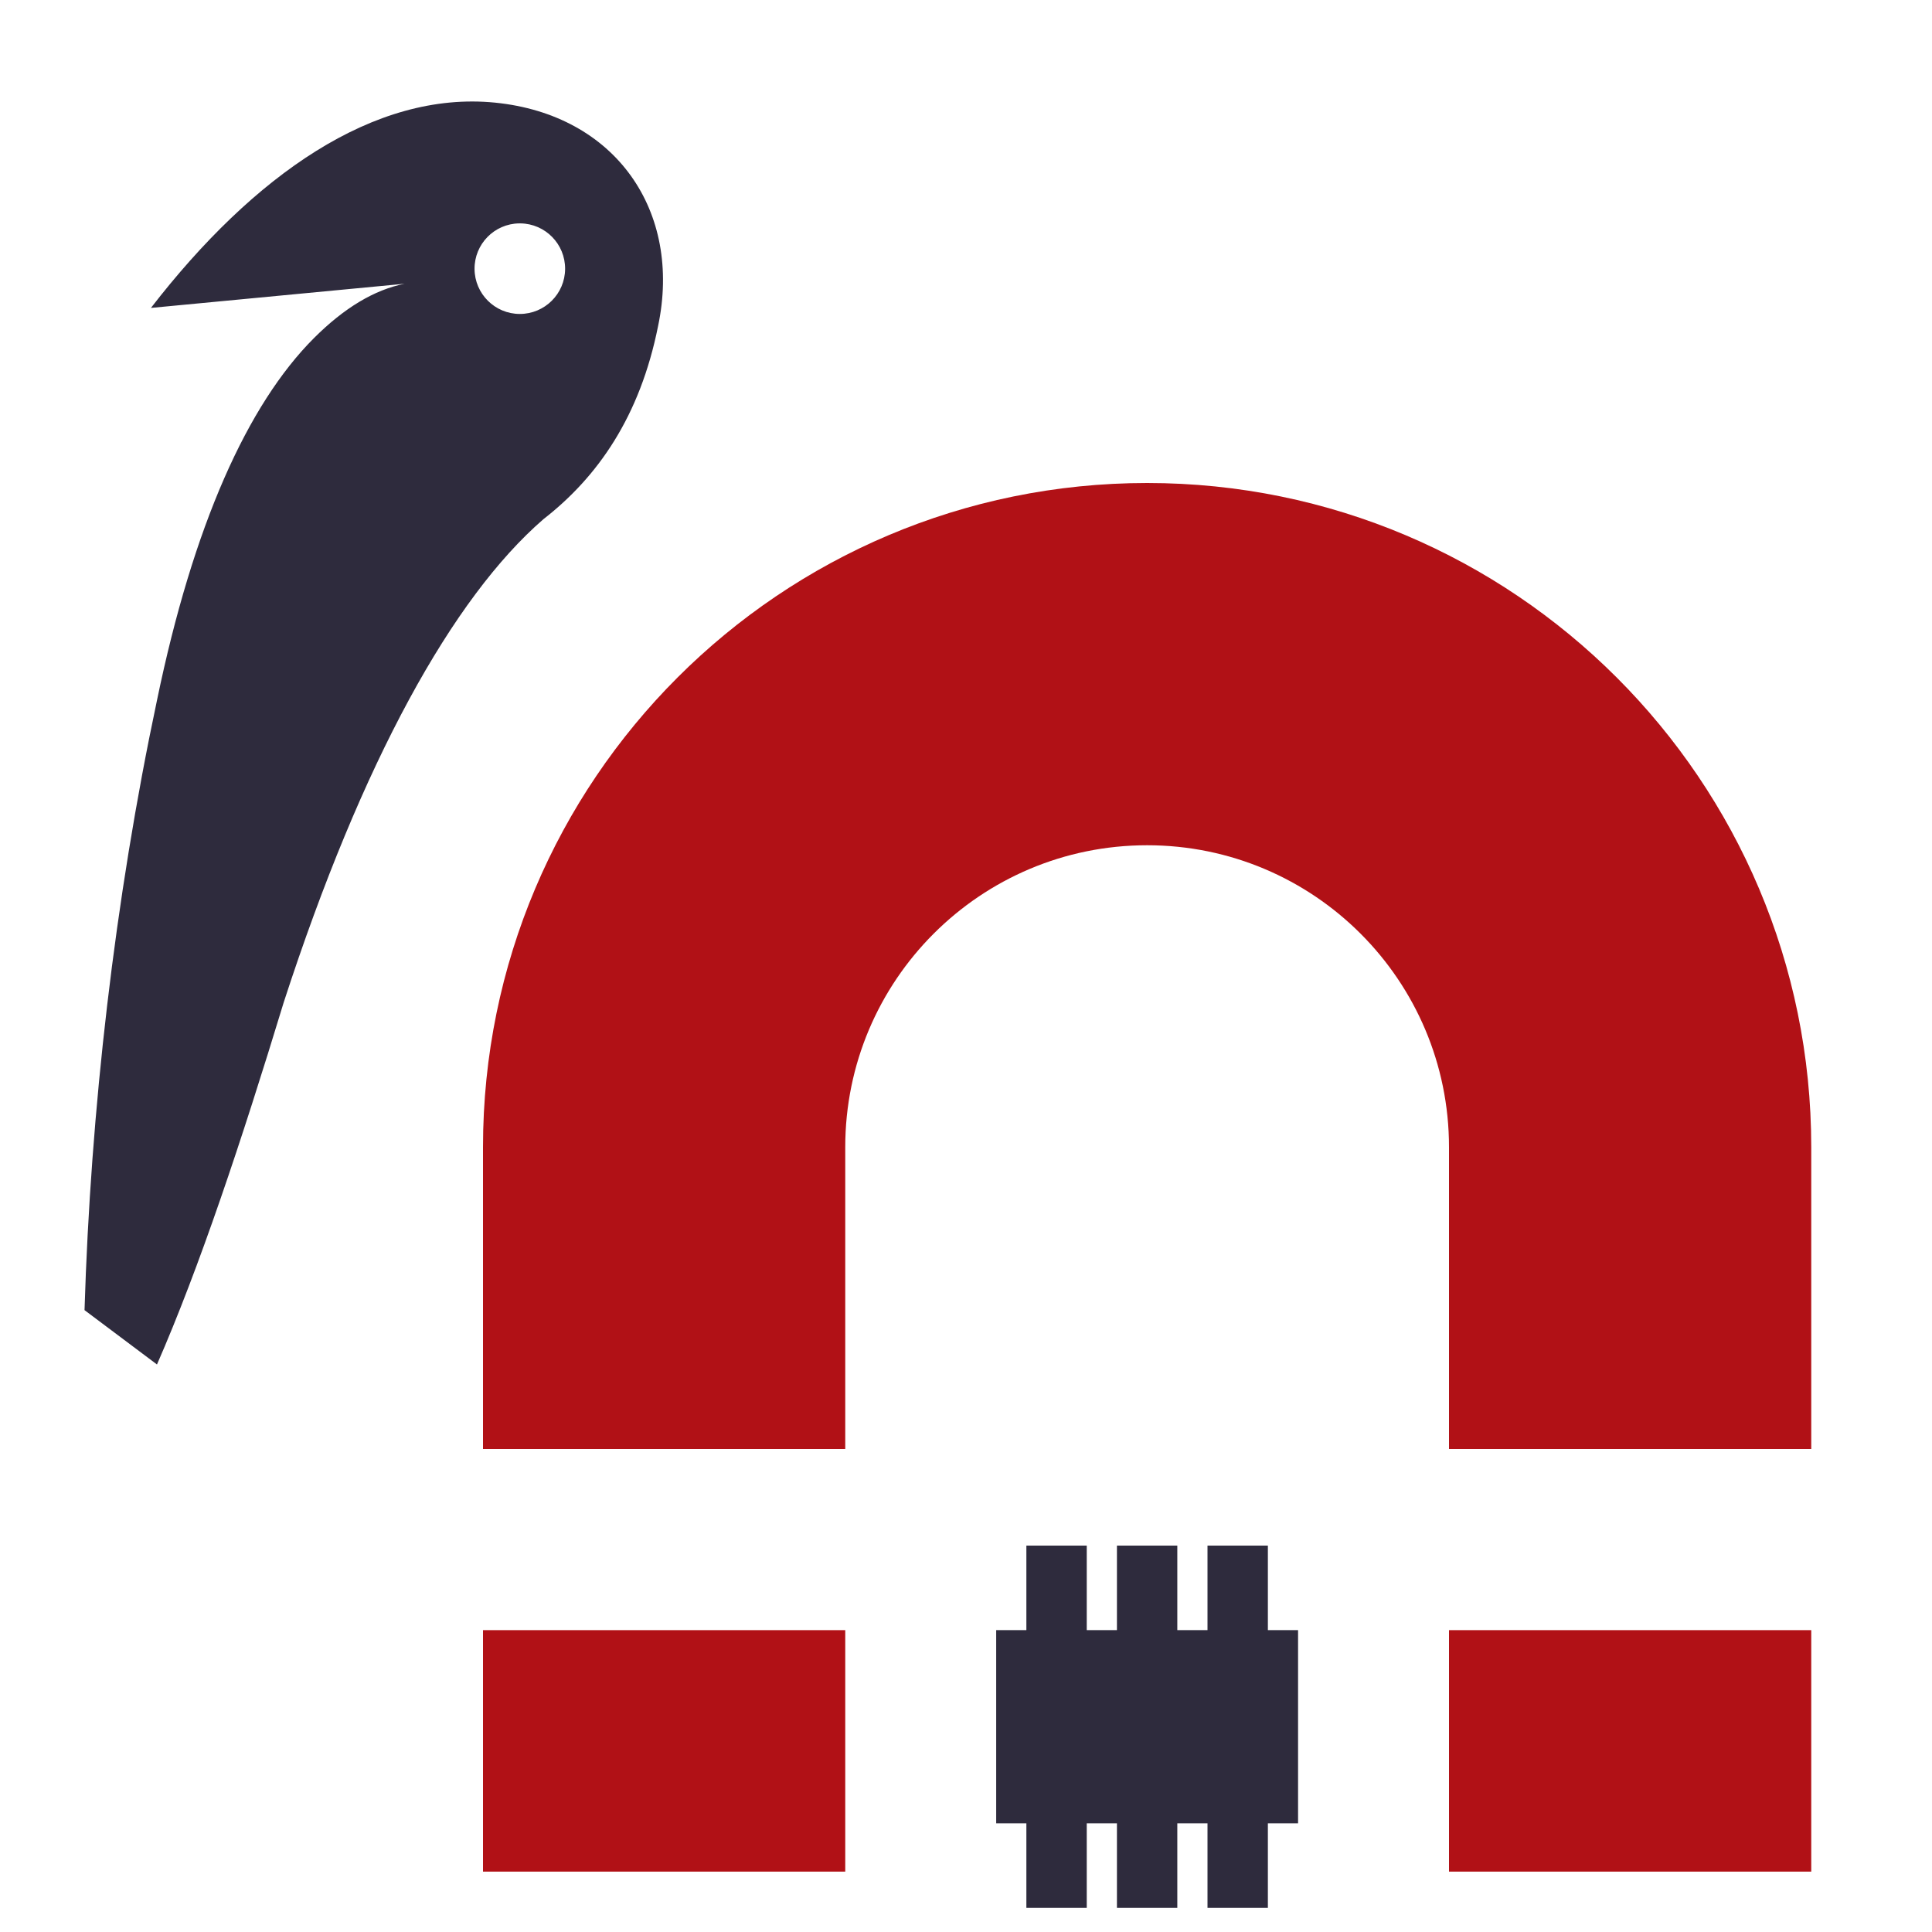
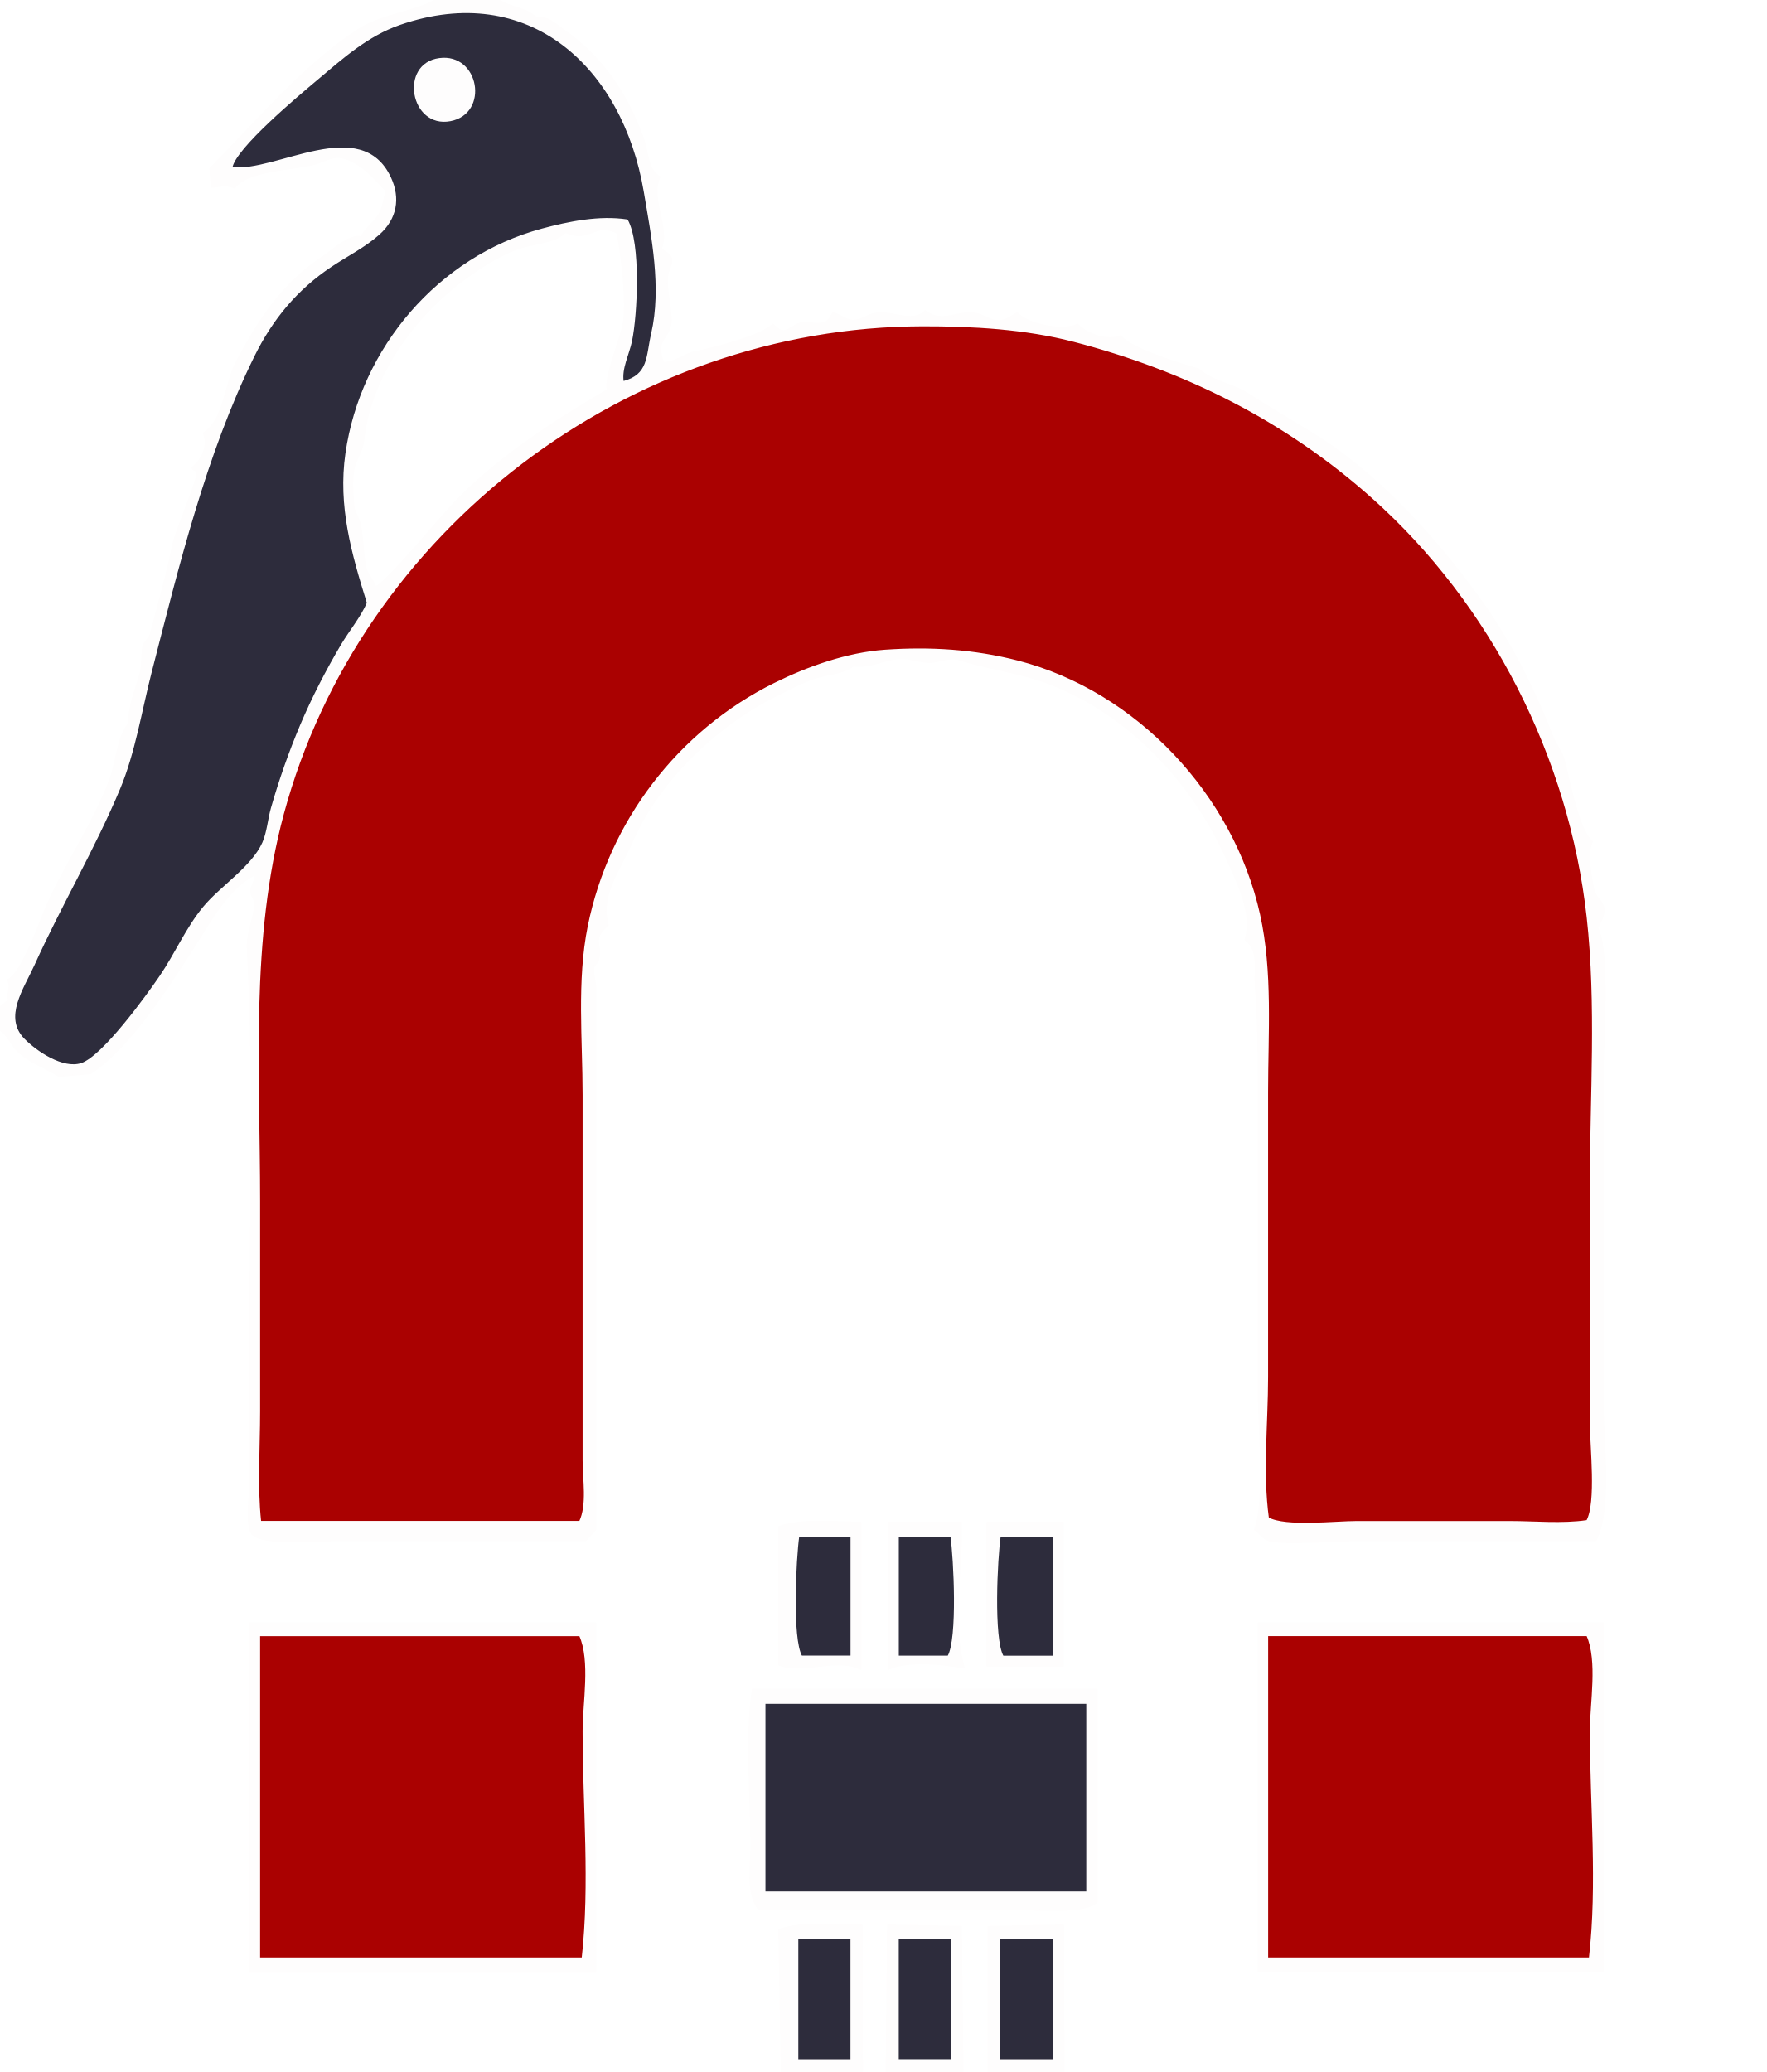
- <svg xmlns="http://www.w3.org/2000/svg" viewBox="0 0 32 32">
-   <path fill="#b11116" d="M8 24V19A11 11 0 0 1 30 19V24H24V19A5 5 0 0 0 14 19V24ZM8 27H14V31H8ZM24 27H30V31H24Z" />
-   <path fill="#2e2b3d" fill-rule="evenodd" d="M2.5 5.1       C4.2 2.9 6.2 1.5 8.2 1.7 C10.2 1.9 11.3 3.5 10.9 5.4       C10.6 6.9 9.9 7.9 9.0 8.6       C7.5 9.9 6.0 12.6 4.7 16.6 C4.0 18.9 3.3 21.0 2.6 22.6       L1.4 21.7 C1.5 18.4 1.9 14.9 2.6 11.6       C3.2 8.7 4.1 6.7 5.2 5.6 C5.7 5.1 6.2 4.8 6.7 4.7 Z       M8.6 3.7a0.75 0.75 0 1 0 0.02 0 z" />
-   <path fill="#2e2b3d" d="M16.5 27H21.5V30.2H16.5ZM17 25.6H18V27H17ZM18.5 25.6H19.5V27H18.5ZM20 25.6H21V27H20ZM17 30.2H18V31.6H17ZM18.5 30.2H19.5V31.6H18.5ZM20 30.2H21V31.6H20Z" />
+ <svg xmlns="http://www.w3.org/2000/svg" viewBox="0 0 307 360" width="307" height="360">
+   <path d="M275.75 264.23C271.4 264.88 266.65 264.39 262.25 264.39C253.42 264.39 244.58 264.39 235.75 264.39C232.02 264.39 223.33 265.42 220.34 263.75C219.25 255.87 220.2 247.22 220.2 239.25C220.2 222.75 220.2 206.25 220.2 189.75C220.2 179.54 221.03 168.88 218.8 158.87C214.2 138.19 197.4 120.18 176.78 114.88C169.18 112.93 161.61 112.46 153.75 113.01C147.23 113.47 140.37 115.9 134.56 118.78C117.9 127.05 105.93 142.71 102.24 160.94C100.33 170.38 101.35 180.66 101.35 190.25C101.35 203.58 101.35 216.92 101.35 230.25C101.35 238.08 101.35 245.92 101.35 253.75C101.35 257 102.14 261.45 100.75 264.37C82.25 264.37 63.75 264.37 45.25 264.37C44.57 258.11 45.07 251.56 45.07 245.25C45.07 233.08 45.07 220.92 45.07 208.75C45.07 186.32 43.31 163.23 49.2 141.38C62.53 91.98 109.28 56.68 160.25 56.57C168.92 56.55 178.11 57.07 186.54 59.26C205.86 64.27 223.38 73.03 238.37 86.38C259.22 104.94 272.72 131.67 275.8 159.31C277.5 174.57 276.36 190.42 276.36 205.75C276.36 219.58 276.36 233.42 276.36 247.25C276.36 251.28 277.49 261.04 275.75 264.23ZM100.75 284.15C102.73 288.52 101.35 295.94 101.35 300.75C101.35 313.68 102.64 327.38 101.19 340.22C82.48 340.22 63.78 340.22 45.07 340.22C45.07 321.53 45.07 302.84 45.07 284.15C63.63 284.15 82.19 284.15 100.75 284.15ZM275.76 284.14C277.73 288.54 276.36 295.92 276.36 300.75C276.36 313.67 277.69 327.4 276.19 340.22C257.53 340.22 238.87 340.22 220.21 340.22C220.21 321.53 220.21 302.84 220.21 284.14C238.73 284.14 257.24 284.14 275.76 284.14Z" fill="#aa0101" fill-rule="evenodd" stroke="#aa0101" stroke-width="0.25" stroke-linejoin="round" />
+   <path d="M108.25 66.35C107.85 64.06 109.2 61.56 109.68 59.28C110.65 54.65 111.23 42.24 108.96 38.25C104.12 37.51 98.83 38.59 94.15 39.85C76.25 44.68 62.77 60.48 60.14 78.77C58.82 87.92 61.2 96.2 63.87 104.75C62.75 107.33 60.78 109.66 59.34 112.09C56.7 116.57 54.3 121.22 52.27 126.01C50.3 130.67 48.6 135.51 47.2 140.4C46.65 142.32 46.5 144.63 45.69 146.45C43.81 150.66 38.33 154.08 35.4 157.63C32.41 161.24 30.49 165.76 27.85 169.62C25.52 173.04 17.86 183.63 14.13 184.83C10.89 185.86 6.35 182.78 4.18 180.59C0.39 176.76 4.02 171.73 5.87 167.64C10.52 157.35 16.39 147.44 20.75 137.03C23.37 130.78 24.52 123.45 26.2 116.89C30.93 98.5 35.66 78.93 44.1 61.83C47.26 55.43 51.53 50.25 57.51 46.26C60.28 44.41 63.39 42.87 65.88 40.63C68.82 37.98 69.48 34.49 67.82 30.9C62.72 19.89 47.97 30.11 40.25 29.16C40.73 25.75 51.99 16.39 55.06 13.8C59.52 10.04 63.83 6.16 69.43 4.22C91.98 -3.59 108.31 11.68 111.97 33.25C113.31 41.17 115.1 50.02 113.26 57.98C112.34 61.94 112.83 65.17 108.25 66.35ZM76.33 10.22C69.45 11.14 71.4 22.22 78.23 20.93C84.91 19.67 83.15 9.3 76.33 10.22ZM138.75 266.86C141.8 266.86 144.85 266.86 147.9 266.86C147.9 273.83 147.9 280.8 147.9 287.77C145.02 287.77 142.13 287.77 139.25 287.77C137.49 284.74 138.19 270.77 138.75 266.86ZM156.04 266.85C159.11 266.85 162.18 266.85 165.25 266.85C165.82 270.77 166.51 284.75 164.75 287.78C161.85 287.78 158.94 287.78 156.04 287.78C156.04 280.81 156.04 273.83 156.04 266.85ZM173.75 266.85C176.84 266.85 179.94 266.85 183.03 266.85C183.03 273.83 183.03 280.81 183.03 287.79C180.11 287.79 177.18 287.79 174.25 287.79C172.49 284.76 173.17 270.75 173.75 266.85ZM188.86 295.91C188.86 306.86 188.86 317.81 188.86 328.76C170.2 328.76 151.53 328.76 132.87 328.76C132.87 317.81 132.87 306.86 132.87 295.91C151.53 295.91 170.2 295.91 188.86 295.91ZM147.89 336.77C147.89 343.81 147.89 350.86 147.89 357.9C144.79 357.9 141.68 357.9 138.58 357.9C138.58 350.86 138.58 343.81 138.58 336.77C141.68 336.77 144.79 336.77 147.89 336.77ZM165.42 336.76C165.42 343.8 165.42 350.85 165.42 357.89C162.29 357.89 159.16 357.89 156.03 357.89C156.03 350.85 156.03 343.8 156.03 336.76C159.16 336.76 162.29 336.76 165.42 336.76ZM183.03 336.75C183.03 343.8 183.03 350.85 183.03 357.9C179.88 357.9 176.73 357.9 173.57 357.9C173.57 350.85 173.57 343.8 173.57 336.75C176.73 336.75 179.88 336.75 183.03 336.75Z" fill="#2d2c3c" fill-rule="evenodd" stroke="#2d2c3c" stroke-width="0.25" stroke-linejoin="round" />
+   <path d="M75.53 0.08C79.29 0.08 83.06 0.08 86.82 0.08C89.01 1.46 91.33 1.28 93.25 3.15C95.33 2.88 96.12 3.95 97.83 5.13C104.66 9.84 109 16.42 111.75 24C112.65 26.48 112.35 29.27 114.65 30.75C112.79 34.45 116.45 39.55 114.85 43.25C115.43 43.67 116.31 44.06 116.59 44.77C116.96 45.68 116.13 46.86 116 47.75C115.63 50.22 116.83 54.47 116.55 56.23C116.11 59.06 113.78 58.82 115.25 63C117.4 63.02 118.82 61.5 120.84 61.12C123.71 60.59 132.57 58.28 134.25 56.35C134.86 56.79 135.39 57.54 136.23 57.48C137.09 57.42 138.28 56.22 139.34 56.09C140.57 55.95 141.96 56.45 143.16 56.09C144.02 55.83 144.3 54.96 144.75 54.35C145.86 54.65 146.66 55.4 147.75 55.63C149.2 55.94 150.53 54.82 151.77 54.52C154.84 53.77 158.53 56.39 160.75 54C163.84 56.41 166.4 53.76 169.75 54.52C171.2 54.84 172.56 56.12 174.25 55.65C175.1 55.41 176.01 54.79 176.75 54.35C178.58 56.49 184.9 57.6 187.25 56.35C188.79 58.12 192.6 59.35 194.75 58.35C196.11 60.44 205.19 63.31 208.25 64.12C210.47 66.2 214.17 66.72 216.83 68.42C220.47 70.75 224.29 73.02 227.98 75.26C239.06 81.99 249.12 93.08 256.73 103.52C262.27 111.11 266.47 119.55 269.85 128.16C270.35 129.44 271.39 130.62 271.75 132C272.65 135.53 274.24 144.15 276.65 146.25C275.59 148.08 276.43 152.31 276.92 154.66C277.16 155.85 278.44 156.58 278.65 157.75C278.87 158.95 278.01 160.2 277.56 161.25C279.74 165.11 278.5 181.38 278.5 186.75C278.5 205.75 278.5 224.75 278.5 243.75C278.5 250.13 280.09 262.35 277.25 267.65C263.42 267.65 249.58 267.65 235.75 267.65C232.8 267.65 222.39 268.45 220.27 267.59C219.5 267.28 218.71 266.26 218 265.75C219.91 260.92 218.65 247.57 218.65 241.75C218.65 223.75 218.65 205.75 218.65 187.75C218.65 182.21 218.54 176.68 218.14 171.25C217.91 168.11 218.86 165.22 216.35 163.25C217.77 158.75 215.03 153.45 213.11 149.16C207.25 136.05 196.34 124.26 182.66 118.91C177.35 116.83 171.85 116.27 166.73 114.62C165.21 114.13 163.7 114.79 162.25 115C160.27 115.28 158.62 114.4 156.75 114.4C153.55 114.41 151.68 116.06 148.25 115.7C146.26 117.12 144 117.06 141.81 117.74C139.51 118.46 137.05 119.78 134.83 120.88C124.34 126.11 114.25 135.85 109.73 146.48C107.87 150.88 104.09 155.52 105.65 160.75C102.62 163.38 104.69 163.78 103.98 166.73C103.82 167.41 103.2 167.59 103.11 168.27C102.99 169.12 103.5 170.75 103.5 171.75C103.5 177.08 103.5 182.42 103.5 187.75C103.5 213.75 103.5 239.75 103.5 265.75C102.92 266.38 102.33 267.02 101.75 267.65C87.42 267.65 73.08 267.65 58.75 267.65C55.4 267.65 45.73 268.63 43.75 266.5C42.66 264.6 43.42 260.14 43.42 257.75C43.42 250.42 43.42 243.08 43.42 235.75C43.42 212.15 44.25 188.21 43 164.75C42.87 162.31 44.12 159.48 44.3 157.23C44.38 156.3 43.54 155.68 43.59 154.75C43.66 153.61 44.42 153.26 44.25 152C39.55 154.35 36.44 160.29 33.73 164.48C29.2 171.51 22.71 181.85 15.75 186.5C13.92 186.67 12.08 186.83 10.25 187C7.93 185.5 5.13 184.6 3.09 182.64C1.94 181.53 1.38 179.87 0.08 179C0.08 177.63 0.08 176.27 0.08 174.9C0.55 174.52 1.02 174.13 1.49 173.75C1.17 172.07 2.02 171.73 1.35 170.25C3.98 168.9 6.89 160.1 8.29 157C11.39 150.1 16.23 142.98 19.03 135.66C20.34 132.21 20.22 128.59 22.3 125.75C22.49 122.41 23.38 120.34 24.32 117.21C24.77 115.7 24.59 113.78 24.85 112.34C24.98 111.62 25.97 110.86 26.16 110.16C27.51 104.92 29.03 99.75 30.11 94.34C30.46 92.63 34.47 82.89 34.27 82.23C34.04 81.42 33.81 82.02 33.35 81.25C35.16 79.91 36.29 77.26 35.35 75.25C38.9 73.15 39.13 66.52 41.09 62.84C44.85 55.83 48.83 49.54 55.67 44.92C57.6 43.62 60.64 40.7 62.75 41.15C63.55 39.65 64.76 38.84 65.73 37.48C66.63 36.23 66.57 34.59 67.15 33.25C65.03 31.06 63.31 28.78 60.23 27.62C58.03 26.78 56.66 27.95 54.75 28.48C50.9 29.56 43.1 29.48 40.75 32.65C39.14 31.96 38.49 32.38 36.75 32.5C36.67 31.42 36.58 30.33 36.5 29.25C44.7 21.05 52.32 11.72 62.02 5.29C66.22 2.5 71.46 2.27 75.53 0.08ZM108.25 66.35C112.83 65.17 112.34 61.94 113.26 57.98C115.1 50.02 113.31 41.17 111.97 33.25C108.31 11.68 91.98 -3.59 69.43 4.22C63.83 6.16 59.52 10.04 55.06 13.8C51.99 16.39 40.73 25.75 40.25 29.16C47.97 30.11 62.72 19.89 67.82 30.9C69.48 34.49 68.82 37.98 65.88 40.63C63.39 42.87 60.28 44.41 57.51 46.26C51.53 50.25 47.26 55.43 44.1 61.83C35.66 78.93 30.93 98.5 26.2 116.89C24.52 123.45 23.37 130.78 20.75 137.03C16.39 147.44 10.52 157.35 5.87 167.64C4.02 171.73 0.39 176.76 4.18 180.59C6.35 182.78 10.89 185.86 14.13 184.83C17.86 183.63 25.52 173.04 27.85 169.62C30.49 165.76 32.41 161.24 35.4 157.63C38.33 154.08 43.81 150.66 45.69 146.45C46.5 144.63 46.65 142.32 47.2 140.4C48.6 135.51 50.3 130.67 52.27 126.01C54.3 121.22 56.7 116.57 59.34 112.09C60.78 109.66 62.75 107.33 63.87 104.75C61.2 96.2 58.82 87.92 60.14 78.77C62.77 60.48 76.25 44.68 94.15 39.85C98.83 38.59 104.12 37.51 108.96 38.25C111.23 42.24 110.65 54.65 109.68 59.28C109.2 61.56 107.85 64.06 108.25 66.35ZM76.33 10.22C83.15 9.3 84.91 19.67 78.23 20.93C71.4 22.22 69.45 11.14 76.33 10.22ZM107.25 40.5C103.42 38.43 102.45 42.28 98.25 40.35C96.43 42.12 93.26 42.23 90.91 42.91C87.59 43.87 83.94 46.13 81.02 48.27C71.68 55.07 64.26 65.64 63.15 76.66C63.02 77.95 62.09 79.51 61.66 80.77C61.02 82.65 61.28 85.77 61.43 87.75C61.52 89 62.21 89.66 62.48 90.77C63.15 93.38 62.99 96.24 63.57 98.71C63.79 99.68 64.92 100.94 65.25 102C67.63 100.81 76.65 89.6 79.75 86.5C87.25 79 96.48 73.06 105.53 67.75C105.05 65.26 107.83 58.95 108.31 56.19C108.97 52.49 107.98 44.15 107.25 40.5ZM275.75 264.23C277.49 261.04 276.36 251.28 276.36 247.25C276.36 233.42 276.36 219.58 276.36 205.75C276.36 190.42 277.5 174.57 275.8 159.31C272.72 131.67 259.22 104.94 238.37 86.38C223.38 73.03 205.86 64.27 186.54 59.26C178.11 57.07 168.92 56.55 160.25 56.57C109.28 56.68 62.53 91.98 49.2 141.38C43.31 163.23 45.07 186.32 45.07 208.75C45.07 220.92 45.07 233.08 45.07 245.25C45.07 251.56 44.57 258.11 45.25 264.37C63.75 264.37 82.25 264.37 100.75 264.37C102.14 261.45 101.35 257 101.35 253.75C101.35 245.92 101.35 238.08 101.35 230.25C101.35 216.92 101.35 203.58 101.35 190.25C101.35 180.66 100.33 170.38 102.24 160.94C105.93 142.71 117.9 127.05 134.56 118.78C140.37 115.9 147.23 113.47 153.75 113.01C161.61 112.46 169.18 112.93 176.78 114.88C197.4 120.18 214.2 138.19 218.8 158.87C221.03 168.88 220.2 179.54 220.2 189.75C220.2 206.25 220.2 222.75 220.2 239.25C220.2 247.22 219.25 255.87 220.34 263.75C223.33 265.42 232.02 264.39 235.75 264.39C244.58 264.39 253.42 264.39 262.25 264.39C266.65 264.39 271.4 264.88 275.75 264.23ZM149.53 264.5C149.53 273 149.53 281.5 149.53 290C145.39 287.9 139.42 290.93 135.35 289.25C135.35 281.25 135.35 273.25 135.35 265.25C139.75 263.8 144.92 264.5 149.53 264.5ZM154.36 264.51C158.57 264.51 162.79 264.51 167 264.51C167.24 272.37 165.24 282.07 167.5 289.75C163.8 289.09 157.7 288.44 154.36 290C154.36 281.5 154.36 273.01 154.36 264.51ZM184.72 264.54C184.72 272.85 184.72 281.15 184.72 289.46C180.31 289.46 175.91 289.46 171.51 289.46C171.51 281.15 171.51 272.85 171.51 264.54C175.91 264.54 180.31 264.54 184.72 264.54ZM138.75 266.86C138.19 270.77 137.49 284.74 139.25 287.77C142.13 287.77 145.02 287.77 147.9 287.77C147.9 280.8 147.9 273.83 147.9 266.86C144.85 266.86 141.8 266.86 138.75 266.86ZM156.04 266.85C156.04 273.83 156.04 280.81 156.04 287.78C158.94 287.78 161.85 287.78 164.75 287.78C166.51 284.75 165.82 270.77 165.25 266.85C162.18 266.85 159.11 266.85 156.04 266.85ZM173.75 266.85C173.17 270.75 172.49 284.76 174.25 287.79C177.18 287.79 180.11 287.79 183.03 287.79C183.03 280.81 183.03 273.83 183.03 266.85C179.94 266.85 176.84 266.85 173.75 266.85ZM43.4 282C63.43 282 83.46 282 103.49 282C103.49 302.16 103.49 322.33 103.49 342.49C83.46 342.49 63.43 342.49 43.4 342.49C43.4 322.33 43.4 302.16 43.4 282ZM218.62 282C238.58 282 258.54 282 278.49 282C278.49 302.16 278.49 322.32 278.49 342.48C258.54 342.48 238.58 342.48 218.62 342.48C218.62 322.32 218.62 302.16 218.62 282ZM100.75 284.15C82.19 284.15 63.63 284.15 45.07 284.15C45.07 302.84 45.07 321.53 45.07 340.22C63.78 340.22 82.48 340.22 101.19 340.22C102.64 327.38 101.35 313.68 101.35 300.75C101.35 295.94 102.73 288.52 100.75 284.15ZM275.76 284.14C257.24 284.14 238.73 284.14 220.21 284.14C220.21 302.84 220.21 321.53 220.21 340.22C238.87 340.22 257.53 340.22 276.19 340.22C277.69 327.4 276.36 313.67 276.36 300.75C276.36 295.92 277.73 288.54 275.76 284.14ZM190.57 293.51C190.57 305.84 190.57 318.17 190.57 330.5C188.21 332.71 178.34 331.65 174.75 331.65C160.42 331.65 146.08 331.65 131.75 331.65C129.65 328.77 130.5 324.33 130.5 320.75C130.5 311.88 129.49 302.28 130.75 293.51C150.69 293.51 170.63 293.51 190.57 293.51ZM188.86 295.91C170.2 295.91 151.53 295.91 132.87 295.91C132.87 306.86 132.87 317.81 132.87 328.76C151.53 328.76 170.2 328.76 188.86 328.76C188.86 317.81 188.86 306.86 188.86 295.91ZM149.82 359.92C145.14 359.92 140.46 359.92 135.78 359.92C135.64 351.69 135.49 343.47 135.35 335.25C139.82 333.79 145.07 334.5 149.75 334.5C149.77 342.97 149.8 351.44 149.82 359.92ZM167.28 359.92C162.86 359.92 158.43 359.92 154 359.92C154.08 351.44 154.17 342.97 154.25 334.5C158.5 334.58 162.75 334.67 167 334.75C167.09 343.14 167.19 351.53 167.28 359.92ZM184.83 359.92C180.46 359.92 176.09 359.92 171.72 359.92C171.71 351.53 171.71 343.14 171.71 334.75C176.06 334.67 180.4 334.58 184.75 334.5C184.78 342.97 184.8 351.44 184.83 359.92ZM147.89 336.77C144.79 336.77 141.68 336.77 138.58 336.77C138.58 343.81 138.58 350.86 138.58 357.9C141.68 357.9 144.79 357.9 147.89 357.9C147.89 350.86 147.89 343.81 147.89 336.77ZM165.42 336.76C162.29 336.76 159.16 336.76 156.03 336.76C156.03 343.8 156.03 350.85 156.03 357.89C159.16 357.89 162.29 357.89 165.42 357.89C165.42 350.85 165.42 343.8 165.42 336.76ZM183.03 336.75C179.88 336.75 176.73 336.75 173.57 336.75C173.57 343.8 173.57 350.85 173.57 357.9C176.73 357.9 179.88 357.9 183.03 357.9C183.03 350.85 183.03 343.8 183.03 336.75Z" fill="#fefdfd" fill-rule="evenodd" stroke="#fefdfd" stroke-width="0.25" stroke-linejoin="round" />
</svg>
